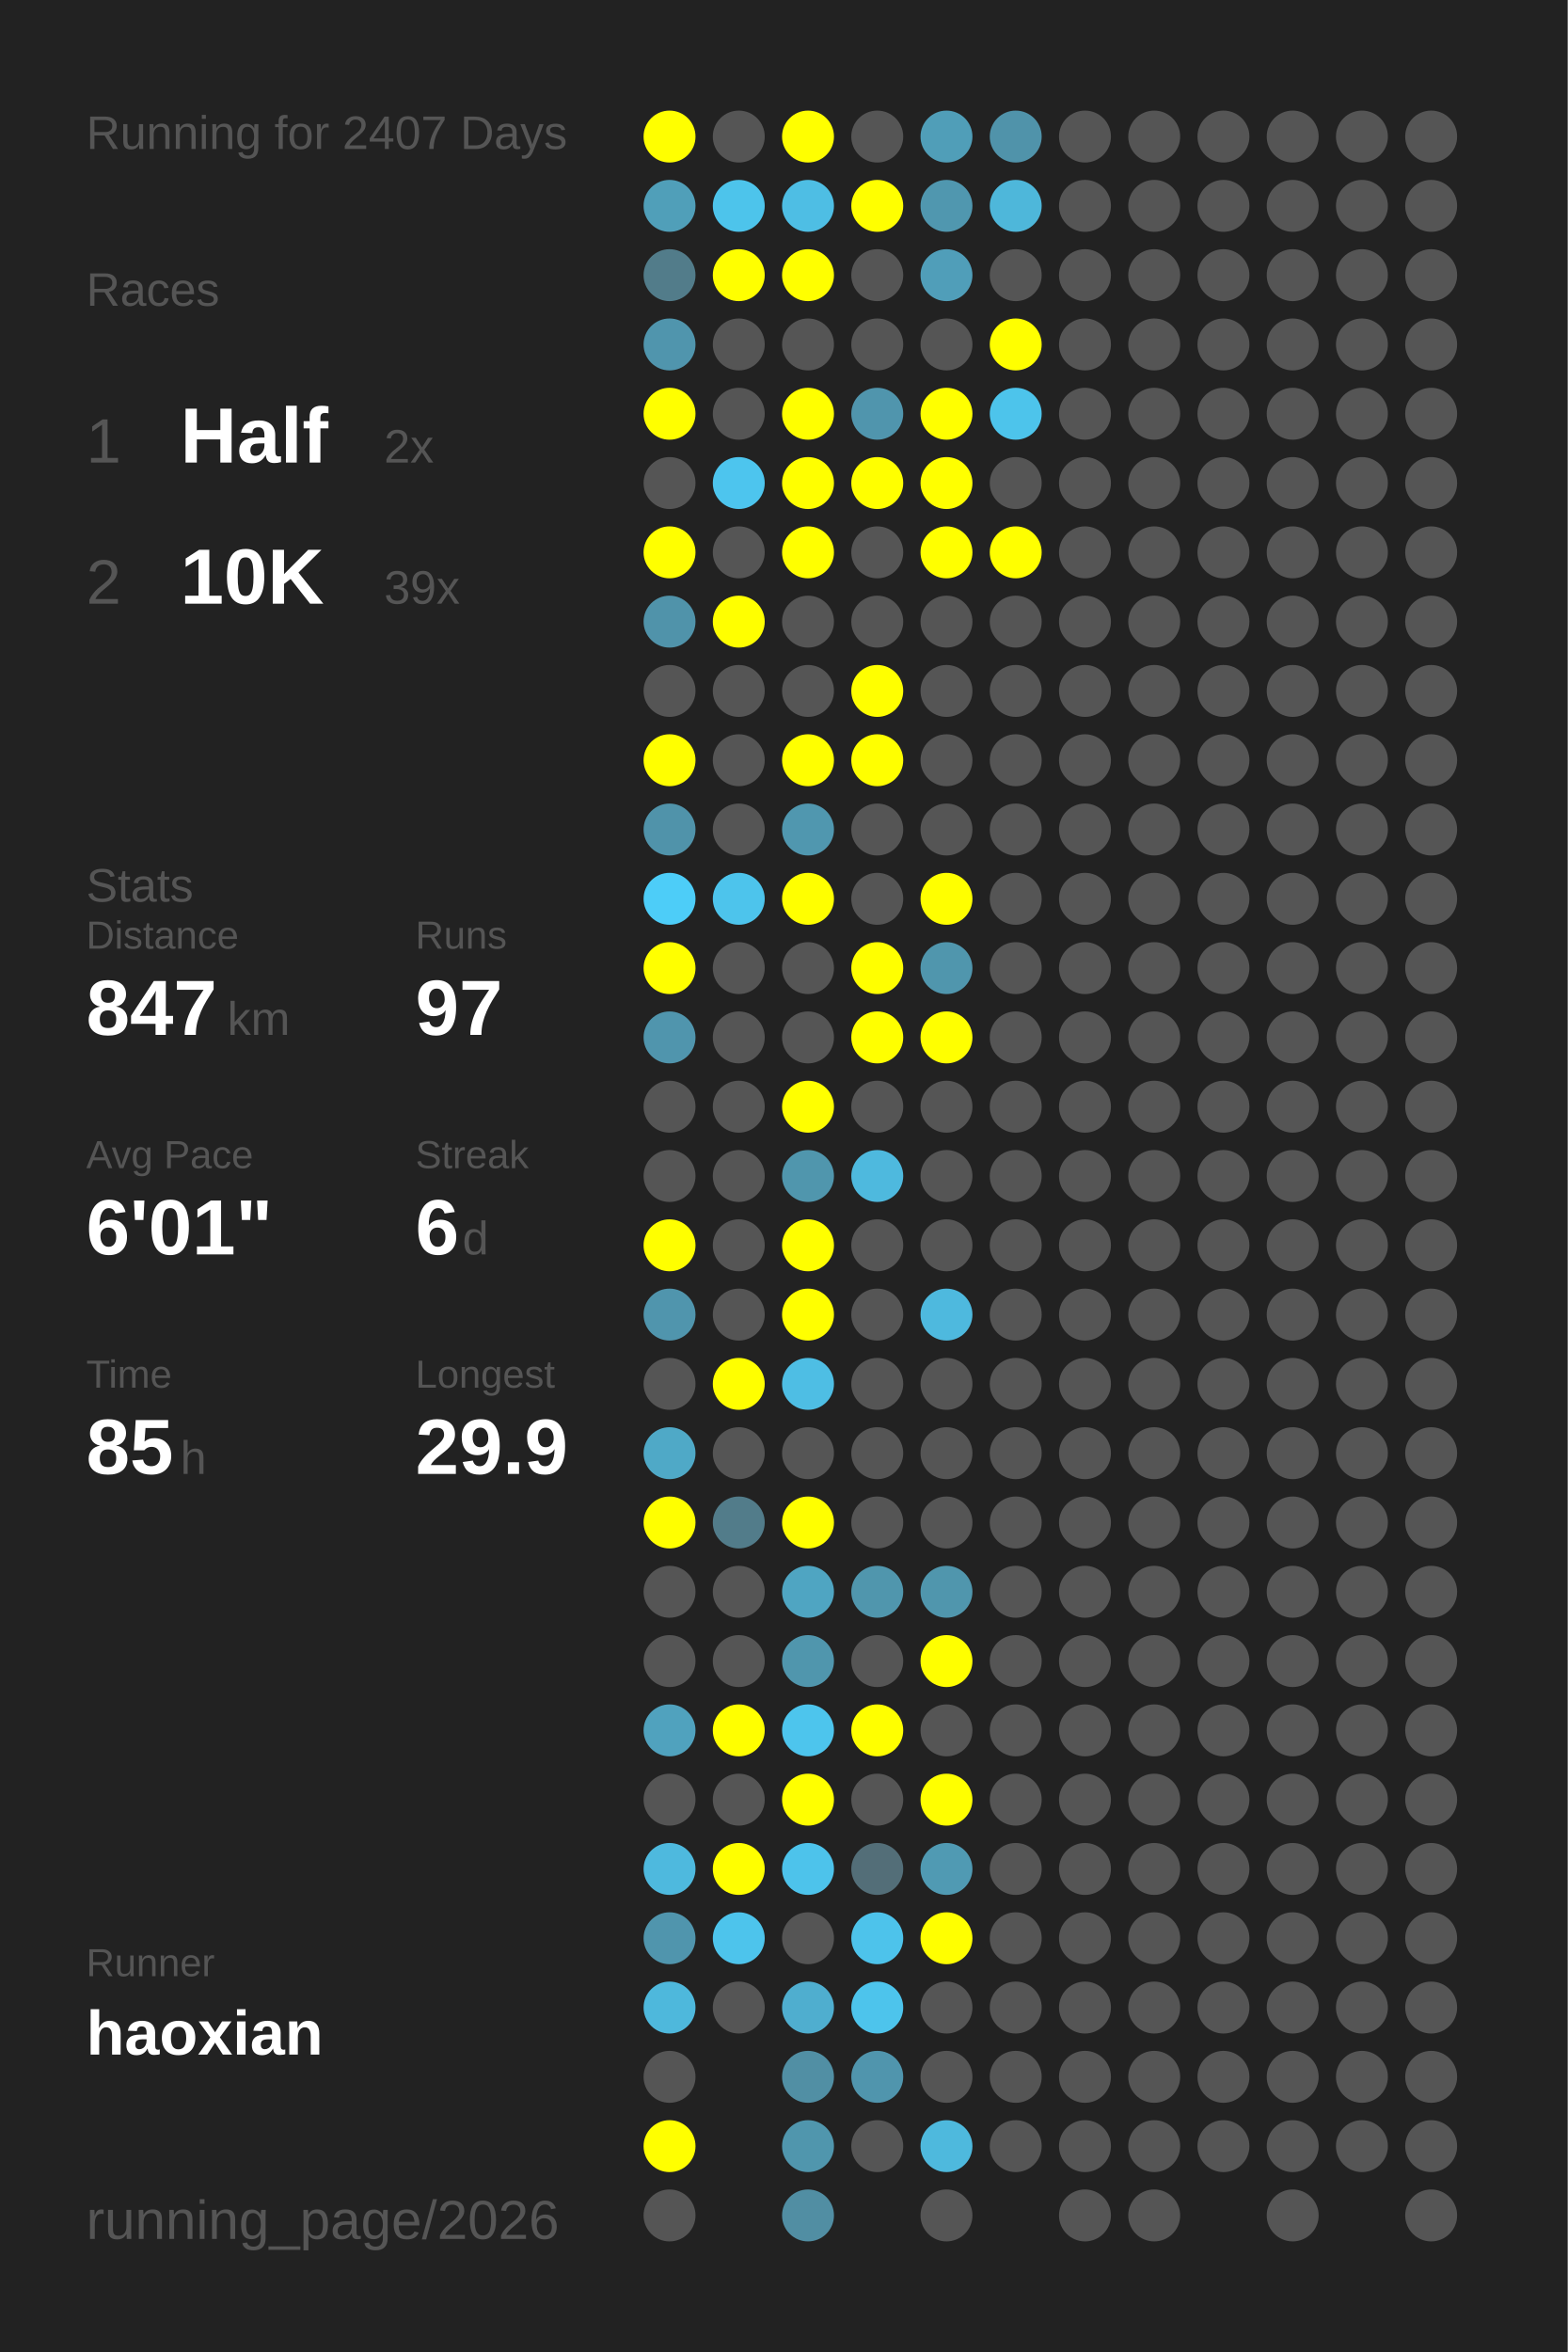
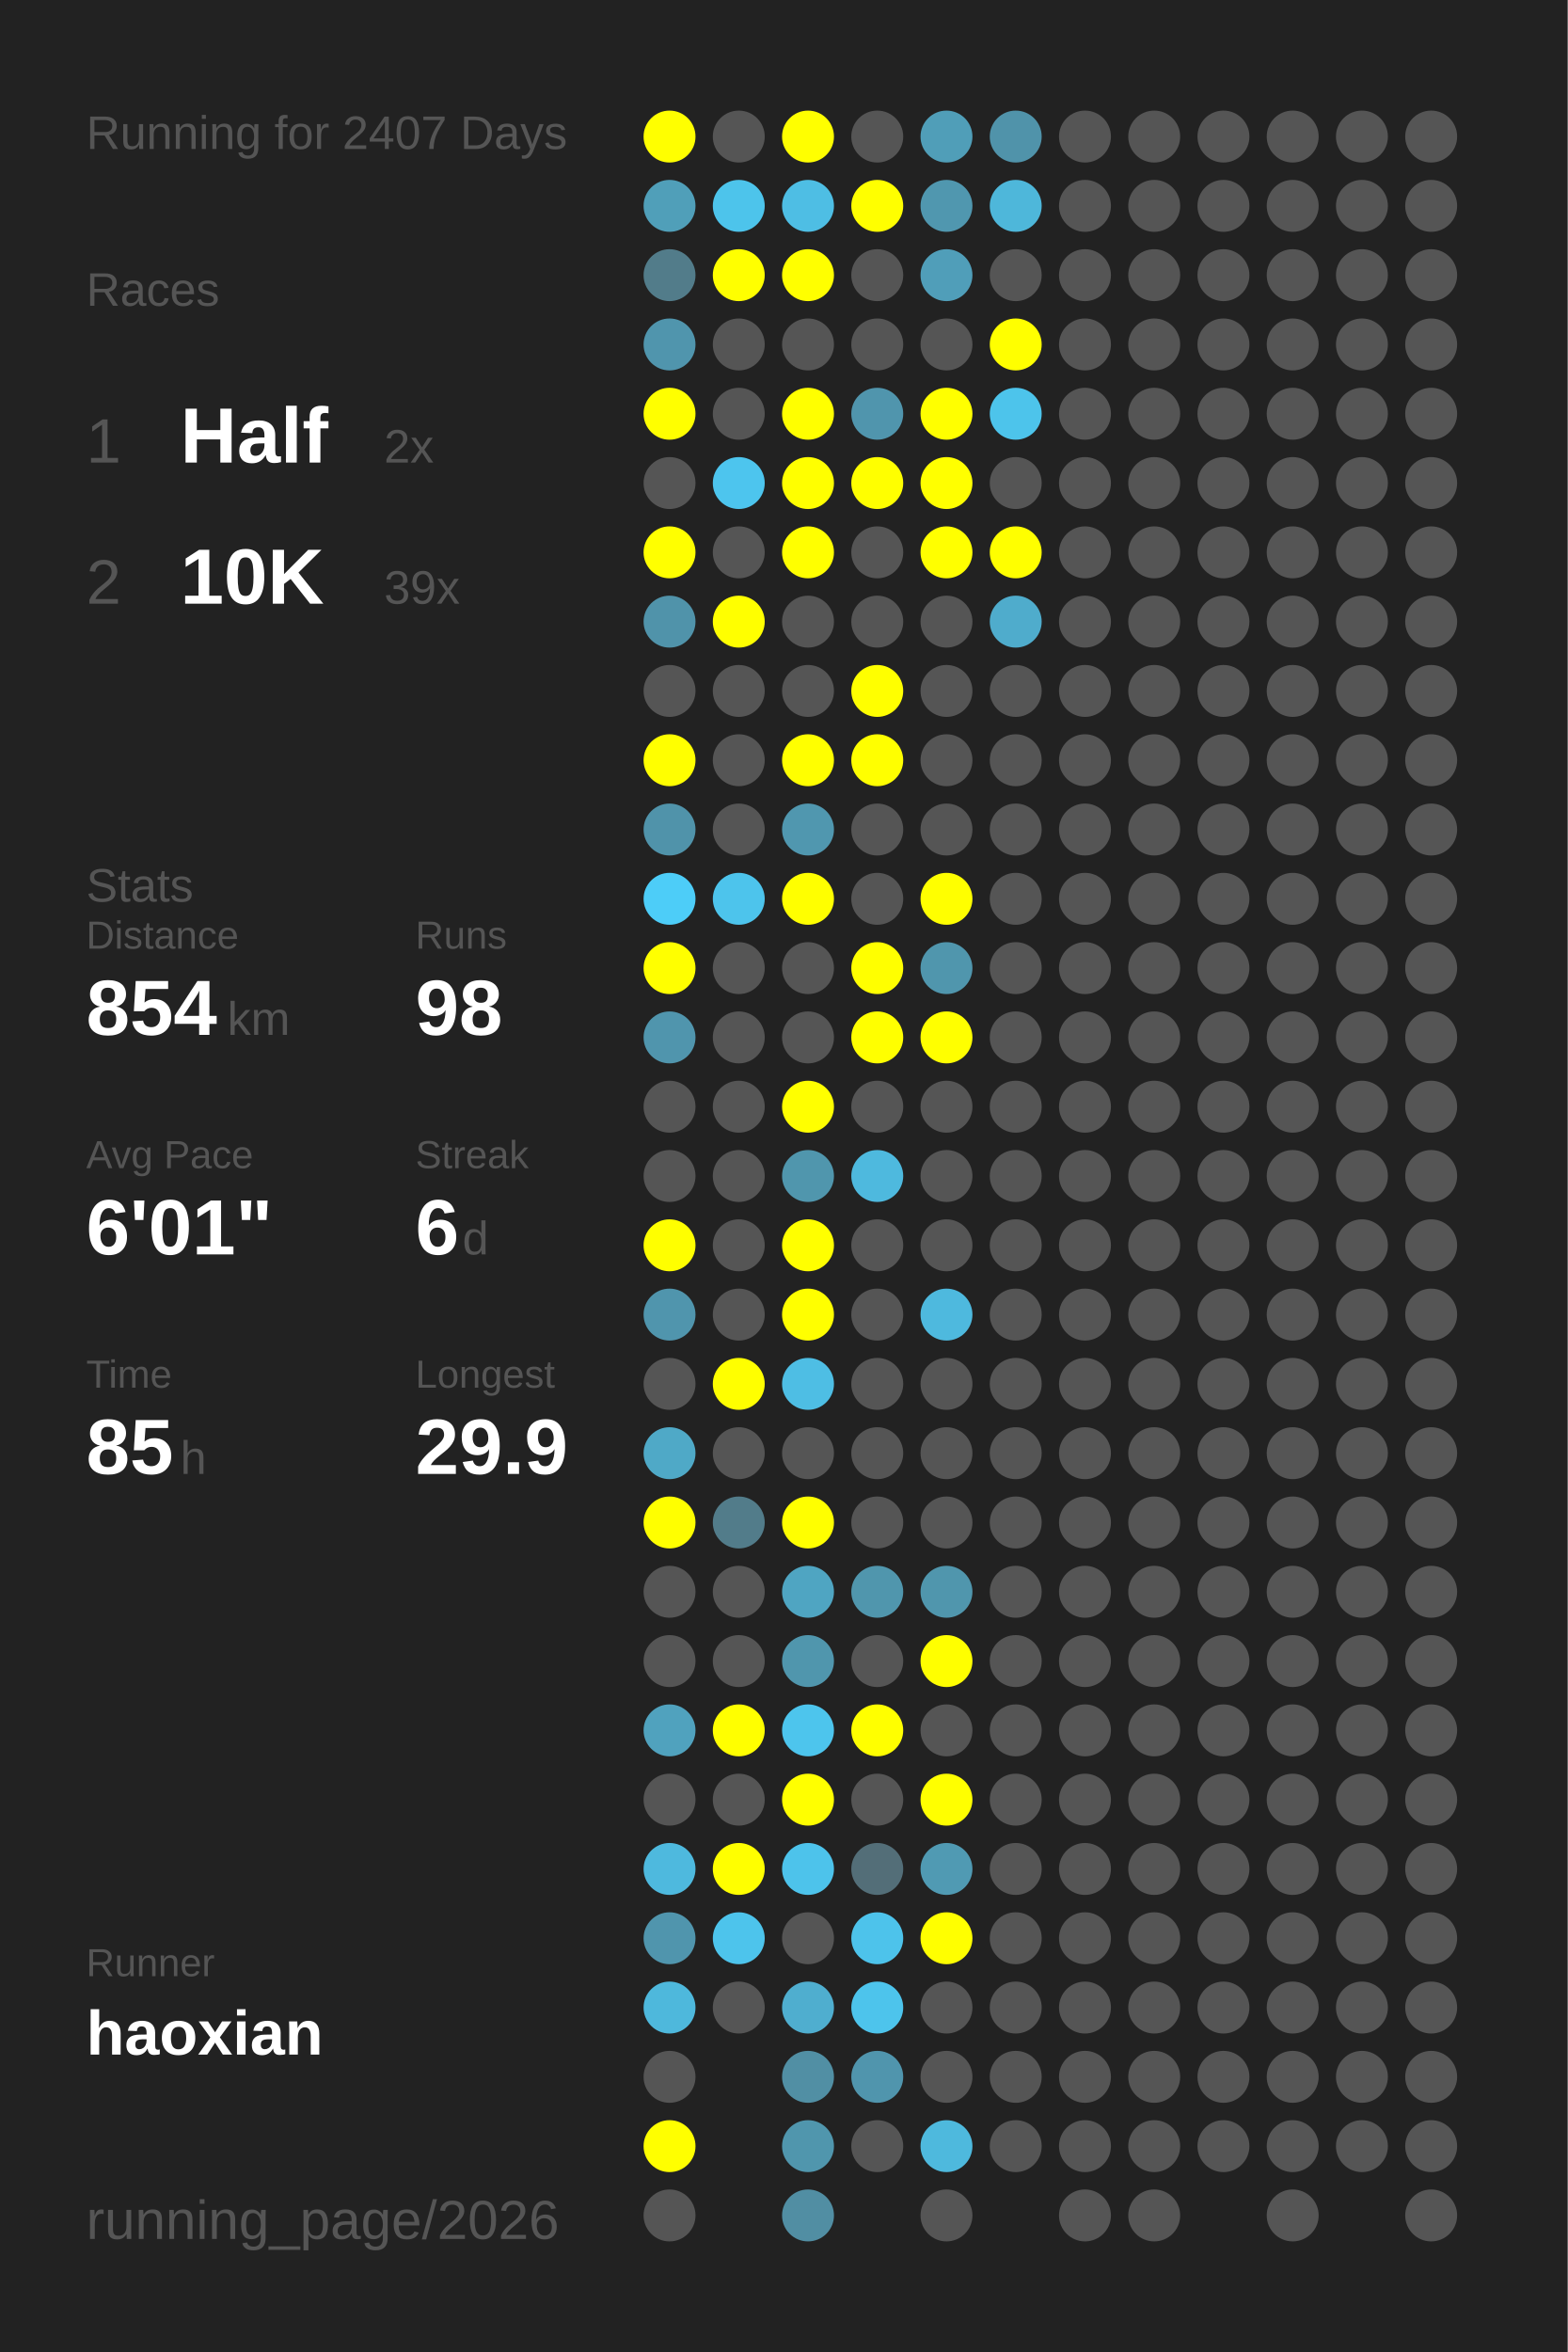
<svg xmlns="http://www.w3.org/2000/svg" baseProfile="full" height="300mm" version="1.1" viewBox="0,0,200,300" width="200mm">
  <defs />
  <rect fill="#222222" height="300" width="200" x="0" y="0" />
  <text fill="#555555" style="font-size:6px; font-family:Arial;" x="11" y="19">Running for 2407 Days</text>
  <text fill="#555555" style="font-size:6px; font-family:Arial;" x="11" y="39">Races</text>
  <text fill="#555555" style="font-size:8px; font-family:Arial;" x="11" y="59">1</text>
  <text fill="#FFFFFF" style="font-size:10px; font-family:Arial; font-weight:bold;" x="23" y="59">Half</text>
  <text fill="#555555" style="font-size:6px; font-family:Arial;" x="49" y="59">2x</text>
  <text fill="#555555" style="font-size:8px; font-family:Arial;" x="11" y="77">2</text>
  <text fill="#FFFFFF" style="font-size:10px; font-family:Arial; font-weight:bold;" x="23" y="77">10K</text>
  <text fill="#555555" style="font-size:6px; font-family:Arial;" x="49" y="77">39x</text>
  <text fill="#555555" style="font-size:6px; font-family:Arial;" x="11" y="115">Stats</text>
  <text fill="#555555" style="font-size:5px; font-family:Arial;" x="11" y="121">Distance</text>
-   <text fill="#FFFFFF" style="font-size:10px; font-family:Arial; font-weight:bold;" x="11" y="132">847</text>
+   <text fill="#FFFFFF" style="font-size:10px; font-family:Arial; font-weight:bold;" x="11" y="132">854</text>
  <text fill="#555555" style="font-size:6px; font-family:Arial;" x="29" y="132">km</text>
  <text fill="#555555" style="font-size:5px; font-family:Arial;" x="53" y="121">Runs</text>
-   <text fill="#FFFFFF" style="font-size:10px; font-family:Arial; font-weight:bold;" x="53" y="132">97</text>
+   <text fill="#FFFFFF" style="font-size:10px; font-family:Arial; font-weight:bold;" x="53" y="132">98</text>
  <text fill="#555555" style="font-size:5px; font-family:Arial;" x="11" y="149">Avg Pace</text>
  <text fill="#FFFFFF" style="font-size:10px; font-family:Arial; font-weight:bold;" x="11" y="160">6'01"</text>
  <text fill="#555555" style="font-size:5px; font-family:Arial;" x="53" y="149">Streak</text>
  <text fill="#FFFFFF" style="font-size:10px; font-family:Arial; font-weight:bold;" x="53" y="160">6</text>
  <text fill="#555555" style="font-size:6px; font-family:Arial;" x="59" y="160">d</text>
  <text fill="#555555" style="font-size:5px; font-family:Arial;" x="11" y="177">Time</text>
  <text fill="#FFFFFF" style="font-size:10px; font-family:Arial; font-weight:bold;" x="11" y="188">85</text>
  <text fill="#555555" style="font-size:6px; font-family:Arial;" x="23" y="188">h</text>
  <text fill="#555555" style="font-size:5px; font-family:Arial;" x="53" y="177">Longest</text>
  <text fill="#FFFFFF" style="font-size:10px; font-family:Arial; font-weight:bold;" x="53" y="188">29.9</text>
  <text fill="#555555" style="font-size:5px; font-family:Arial;" x="11" y="252.065">Runner</text>
  <text fill="#FFFFFF" style="font-size:8px; font-family:Arial; font-weight:bold;" x="11" y="262.065">haoxian</text>
  <text fill="#555555" style="font-size:7px; font-family:Arial;" x="11" y="285.581">running_page/2026</text>
  <circle cx="85.417" cy="17.419" fill="#FFFF00" r="3.312" />
  <circle cx="85.417" cy="26.258" fill="#509fb9" r="3.312" />
  <circle cx="85.417" cy="35.097" fill="#527c8a" r="3.312" />
  <circle cx="85.417" cy="43.935" fill="#5095ad" r="3.312" />
  <circle cx="85.417" cy="52.774" fill="#FFFF00" r="3.312" />
  <circle cx="85.417" cy="61.613" fill="#555555" r="3.312" />
  <circle cx="85.417" cy="70.452" fill="#FFFF00" r="3.312" />
  <circle cx="85.417" cy="79.29" fill="#5093aa" r="3.312" />
  <circle cx="85.417" cy="88.129" fill="#555555" r="3.312" />
  <circle cx="85.417" cy="96.968" fill="#FFFF00" r="3.312" />
  <circle cx="85.417" cy="105.806" fill="#5093aa" r="3.312" />
  <circle cx="85.417" cy="114.645" fill="#4dcdf8" r="3.312" />
  <circle cx="85.417" cy="123.484" fill="#FFFF00" r="3.312" />
  <circle cx="85.417" cy="132.323" fill="#5095ad" r="3.312" />
  <circle cx="85.417" cy="141.161" fill="#555555" r="3.312" />
  <circle cx="85.417" cy="150" fill="#555555" r="3.312" />
  <circle cx="85.417" cy="158.839" fill="#FFFF00" r="3.312" />
  <circle cx="85.417" cy="167.677" fill="#5095ad" r="3.312" />
  <circle cx="85.417" cy="176.516" fill="#555555" r="3.312" />
  <circle cx="85.417" cy="185.355" fill="#4fa9c7" r="3.312" />
  <circle cx="85.417" cy="194.194" fill="#FFFF00" r="3.312" />
  <circle cx="85.417" cy="203.032" fill="#555555" r="3.312" />
  <circle cx="85.417" cy="211.871" fill="#555555" r="3.312" />
  <circle cx="85.417" cy="220.71" fill="#50a2be" r="3.312" />
  <circle cx="85.417" cy="229.548" fill="#555555" r="3.312" />
  <circle cx="85.417" cy="238.387" fill="#4eb9de" r="3.312" />
  <circle cx="85.417" cy="247.226" fill="#5095ad" r="3.312" />
  <circle cx="85.417" cy="256.065" fill="#4eb8dc" r="3.312" />
  <circle cx="85.417" cy="264.903" fill="#555555" r="3.312" />
  <circle cx="85.417" cy="273.742" fill="#FFFF00" r="3.312" />
  <circle cx="85.417" cy="282.581" fill="#555555" r="3.312" />
  <circle cx="94.25" cy="17.419" fill="#555555" r="3.312" />
  <circle cx="94.25" cy="26.258" fill="#4dc4eb" r="3.312" />
  <circle cx="94.25" cy="35.097" fill="#FFFF00" r="3.312" />
  <circle cx="94.25" cy="43.935" fill="#555555" r="3.312" />
  <circle cx="94.25" cy="52.774" fill="#555555" r="3.312" />
  <circle cx="94.25" cy="61.613" fill="#4dc5ee" r="3.312" />
  <circle cx="94.25" cy="70.452" fill="#555555" r="3.312" />
  <circle cx="94.25" cy="79.29" fill="#FFFF00" r="3.312" />
  <circle cx="94.25" cy="88.129" fill="#555555" r="3.312" />
  <circle cx="94.25" cy="96.968" fill="#555555" r="3.312" />
  <circle cx="94.25" cy="105.806" fill="#555555" r="3.312" />
  <circle cx="94.25" cy="114.645" fill="#4dc4ec" r="3.312" />
  <circle cx="94.25" cy="123.484" fill="#555555" r="3.312" />
  <circle cx="94.25" cy="132.323" fill="#555555" r="3.312" />
  <circle cx="94.25" cy="141.161" fill="#555555" r="3.312" />
  <circle cx="94.25" cy="150" fill="#555555" r="3.312" />
  <circle cx="94.25" cy="158.839" fill="#555555" r="3.312" />
  <circle cx="94.25" cy="167.677" fill="#555555" r="3.312" />
  <circle cx="94.25" cy="176.516" fill="#FFFF00" r="3.312" />
  <circle cx="94.25" cy="185.355" fill="#555555" r="3.312" />
  <circle cx="94.25" cy="194.194" fill="#527c8a" r="3.312" />
  <circle cx="94.25" cy="203.032" fill="#555555" r="3.312" />
  <circle cx="94.25" cy="211.871" fill="#555555" r="3.312" />
  <circle cx="94.25" cy="220.71" fill="#FFFF00" r="3.312" />
  <circle cx="94.25" cy="229.548" fill="#555555" r="3.312" />
  <circle cx="94.25" cy="238.387" fill="#FFFF00" r="3.312" />
  <circle cx="94.25" cy="247.226" fill="#4dc4ec" r="3.312" />
  <circle cx="94.25" cy="256.065" fill="#555555" r="3.312" />
  <circle cx="103.083" cy="17.419" fill="#FFFF00" r="3.312" />
  <circle cx="103.083" cy="26.258" fill="#4ebee4" r="3.312" />
  <circle cx="103.083" cy="35.097" fill="#FFFF00" r="3.312" />
  <circle cx="103.083" cy="43.935" fill="#555555" r="3.312" />
  <circle cx="103.083" cy="52.774" fill="#FFFF00" r="3.312" />
  <circle cx="103.083" cy="61.613" fill="#FFFF00" r="3.312" />
  <circle cx="103.083" cy="70.452" fill="#FFFF00" r="3.312" />
  <circle cx="103.083" cy="79.29" fill="#555555" r="3.312" />
  <circle cx="103.083" cy="88.129" fill="#555555" r="3.312" />
  <circle cx="103.083" cy="96.968" fill="#FFFF00" r="3.312" />
  <circle cx="103.083" cy="105.806" fill="#5097af" r="3.312" />
  <circle cx="103.083" cy="114.645" fill="#FFFF00" r="3.312" />
  <circle cx="103.083" cy="123.484" fill="#555555" r="3.312" />
  <circle cx="103.083" cy="132.323" fill="#555555" r="3.312" />
  <circle cx="103.083" cy="141.161" fill="#FFFF00" r="3.312" />
  <circle cx="103.083" cy="150" fill="#5096ad" r="3.312" />
  <circle cx="103.083" cy="158.839" fill="#FFFF00" r="3.312" />
  <circle cx="103.083" cy="167.677" fill="#FFFF00" r="3.312" />
  <circle cx="103.083" cy="176.516" fill="#4ebee4" r="3.312" />
  <circle cx="103.083" cy="185.355" fill="#555555" r="3.312" />
  <circle cx="103.083" cy="194.194" fill="#FFFF00" r="3.312" />
  <circle cx="103.083" cy="203.032" fill="#4fa5c2" r="3.312" />
  <circle cx="103.083" cy="211.871" fill="#5096ad" r="3.312" />
  <circle cx="103.083" cy="220.71" fill="#4dc5ed" r="3.312" />
  <circle cx="103.083" cy="229.548" fill="#FFFF00" r="3.312" />
  <circle cx="103.083" cy="238.387" fill="#4dc3eb" r="3.312" />
  <circle cx="103.083" cy="247.226" fill="#555555" r="3.312" />
  <circle cx="103.083" cy="256.065" fill="#4faecf" r="3.312" />
  <circle cx="103.083" cy="264.903" fill="#518fa4" r="3.312" />
  <circle cx="103.083" cy="273.742" fill="#5096ad" r="3.312" />
  <circle cx="103.083" cy="282.581" fill="#518ea3" r="3.312" />
  <circle cx="111.917" cy="17.419" fill="#555555" r="3.312" />
  <circle cx="111.917" cy="26.258" fill="#FFFF00" r="3.312" />
  <circle cx="111.917" cy="35.097" fill="#555555" r="3.312" />
  <circle cx="111.917" cy="43.935" fill="#555555" r="3.312" />
  <circle cx="111.917" cy="52.774" fill="#5095ad" r="3.312" />
  <circle cx="111.917" cy="61.613" fill="#FFFF00" r="3.312" />
  <circle cx="111.917" cy="70.452" fill="#555555" r="3.312" />
  <circle cx="111.917" cy="79.29" fill="#555555" r="3.312" />
  <circle cx="111.917" cy="88.129" fill="#FFFF00" r="3.312" />
  <circle cx="111.917" cy="96.968" fill="#FFFF00" r="3.312" />
  <circle cx="111.917" cy="105.806" fill="#555555" r="3.312" />
  <circle cx="111.917" cy="114.645" fill="#555555" r="3.312" />
  <circle cx="111.917" cy="123.484" fill="#FFFF00" r="3.312" />
  <circle cx="111.917" cy="132.323" fill="#FFFF00" r="3.312" />
  <circle cx="111.917" cy="141.161" fill="#555555" r="3.312" />
  <circle cx="111.917" cy="150" fill="#4eb9de" r="3.312" />
  <circle cx="111.917" cy="158.839" fill="#555555" r="3.312" />
  <circle cx="111.917" cy="167.677" fill="#555555" r="3.312" />
  <circle cx="111.917" cy="176.516" fill="#555555" r="3.312" />
  <circle cx="111.917" cy="185.355" fill="#555555" r="3.312" />
  <circle cx="111.917" cy="194.194" fill="#555555" r="3.312" />
  <circle cx="111.917" cy="203.032" fill="#5096ad" r="3.312" />
  <circle cx="111.917" cy="211.871" fill="#555555" r="3.312" />
  <circle cx="111.917" cy="220.71" fill="#FFFF00" r="3.312" />
  <circle cx="111.917" cy="229.548" fill="#555555" r="3.312" />
  <circle cx="111.917" cy="238.387" fill="#536e78" r="3.312" />
  <circle cx="111.917" cy="247.226" fill="#4dc3eb" r="3.312" />
  <circle cx="111.917" cy="256.065" fill="#4dc4ec" r="3.312" />
  <circle cx="111.917" cy="264.903" fill="#5095ad" r="3.312" />
  <circle cx="111.917" cy="273.742" fill="#555555" r="3.312" />
  <circle cx="120.75" cy="17.419" fill="#509eb8" r="3.312" />
  <circle cx="120.75" cy="26.258" fill="#5097af" r="3.312" />
  <circle cx="120.75" cy="35.097" fill="#509eb9" r="3.312" />
  <circle cx="120.75" cy="43.935" fill="#555555" r="3.312" />
  <circle cx="120.75" cy="52.774" fill="#FFFF00" r="3.312" />
  <circle cx="120.75" cy="61.613" fill="#FFFF00" r="3.312" />
  <circle cx="120.75" cy="70.452" fill="#FFFF00" r="3.312" />
  <circle cx="120.75" cy="79.29" fill="#555555" r="3.312" />
  <circle cx="120.75" cy="88.129" fill="#555555" r="3.312" />
  <circle cx="120.75" cy="96.968" fill="#555555" r="3.312" />
  <circle cx="120.75" cy="105.806" fill="#555555" r="3.312" />
  <circle cx="120.75" cy="114.645" fill="#FFFF00" r="3.312" />
  <circle cx="120.75" cy="123.484" fill="#5096ad" r="3.312" />
  <circle cx="120.75" cy="132.323" fill="#FFFF00" r="3.312" />
  <circle cx="120.75" cy="141.161" fill="#555555" r="3.312" />
  <circle cx="120.75" cy="150" fill="#555555" r="3.312" />
  <circle cx="120.75" cy="158.839" fill="#555555" r="3.312" />
  <circle cx="120.75" cy="167.677" fill="#4eb9de" r="3.312" />
  <circle cx="120.75" cy="176.516" fill="#555555" r="3.312" />
  <circle cx="120.75" cy="185.355" fill="#555555" r="3.312" />
  <circle cx="120.75" cy="194.194" fill="#555555" r="3.312" />
  <circle cx="120.75" cy="203.032" fill="#5096ad" r="3.312" />
  <circle cx="120.75" cy="211.871" fill="#FFFF00" r="3.312" />
  <circle cx="120.75" cy="220.71" fill="#555555" r="3.312" />
  <circle cx="120.75" cy="229.548" fill="#FFFF00" r="3.312" />
  <circle cx="120.75" cy="238.387" fill="#509ab3" r="3.312" />
  <circle cx="120.75" cy="247.226" fill="#FFFF00" r="3.312" />
  <circle cx="120.75" cy="256.065" fill="#555555" r="3.312" />
  <circle cx="120.75" cy="264.903" fill="#555555" r="3.312" />
  <circle cx="120.75" cy="273.742" fill="#4eb9dd" r="3.312" />
  <circle cx="120.75" cy="282.581" fill="#555555" r="3.312" />
  <circle cx="129.583" cy="17.419" fill="#5093aa" r="3.312" />
  <circle cx="129.583" cy="26.258" fill="#4eb7da" r="3.312" />
  <circle cx="129.583" cy="35.097" fill="#555555" r="3.312" />
  <circle cx="129.583" cy="43.935" fill="#FFFF00" r="3.312" />
  <circle cx="129.583" cy="52.774" fill="#4dc4eb" r="3.312" />
  <circle cx="129.583" cy="61.613" fill="#555555" r="3.312" />
  <circle cx="129.583" cy="70.452" fill="#FFFF00" r="3.312" />
-   <circle cx="129.583" cy="79.29" fill="#555555" r="3.312" />
+   <circle cx="129.583" cy="79.29" fill="#4faccc" r="3.312" />
  <circle cx="129.583" cy="88.129" fill="#555555" r="3.312" />
  <circle cx="129.583" cy="96.968" fill="#555555" r="3.312" />
  <circle cx="129.583" cy="105.806" fill="#555555" r="3.312" />
  <circle cx="129.583" cy="114.645" fill="#555555" r="3.312" />
  <circle cx="129.583" cy="123.484" fill="#555555" r="3.312" />
  <circle cx="129.583" cy="132.323" fill="#555555" r="3.312" />
  <circle cx="129.583" cy="141.161" fill="#555555" r="3.312" />
  <circle cx="129.583" cy="150" fill="#555555" r="3.312" />
  <circle cx="129.583" cy="158.839" fill="#555555" r="3.312" />
  <circle cx="129.583" cy="167.677" fill="#555555" r="3.312" />
  <circle cx="129.583" cy="176.516" fill="#555555" r="3.312" />
  <circle cx="129.583" cy="185.355" fill="#555555" r="3.312" />
  <circle cx="129.583" cy="194.194" fill="#555555" r="3.312" />
  <circle cx="129.583" cy="203.032" fill="#555555" r="3.312" />
  <circle cx="129.583" cy="211.871" fill="#555555" r="3.312" />
  <circle cx="129.583" cy="220.71" fill="#555555" r="3.312" />
  <circle cx="129.583" cy="229.548" fill="#555555" r="3.312" />
  <circle cx="129.583" cy="238.387" fill="#555555" r="3.312" />
  <circle cx="129.583" cy="247.226" fill="#555555" r="3.312" />
  <circle cx="129.583" cy="256.065" fill="#555555" r="3.312" />
  <circle cx="129.583" cy="264.903" fill="#555555" r="3.312" />
  <circle cx="129.583" cy="273.742" fill="#555555" r="3.312" />
  <circle cx="138.417" cy="17.419" fill="#555555" r="3.312" />
  <circle cx="138.417" cy="26.258" fill="#555555" r="3.312" />
  <circle cx="138.417" cy="35.097" fill="#555555" r="3.312" />
  <circle cx="138.417" cy="43.935" fill="#555555" r="3.312" />
  <circle cx="138.417" cy="52.774" fill="#555555" r="3.312" />
  <circle cx="138.417" cy="61.613" fill="#555555" r="3.312" />
  <circle cx="138.417" cy="70.452" fill="#555555" r="3.312" />
  <circle cx="138.417" cy="79.29" fill="#555555" r="3.312" />
  <circle cx="138.417" cy="88.129" fill="#555555" r="3.312" />
  <circle cx="138.417" cy="96.968" fill="#555555" r="3.312" />
  <circle cx="138.417" cy="105.806" fill="#555555" r="3.312" />
  <circle cx="138.417" cy="114.645" fill="#555555" r="3.312" />
  <circle cx="138.417" cy="123.484" fill="#555555" r="3.312" />
  <circle cx="138.417" cy="132.323" fill="#555555" r="3.312" />
  <circle cx="138.417" cy="141.161" fill="#555555" r="3.312" />
  <circle cx="138.417" cy="150" fill="#555555" r="3.312" />
  <circle cx="138.417" cy="158.839" fill="#555555" r="3.312" />
  <circle cx="138.417" cy="167.677" fill="#555555" r="3.312" />
  <circle cx="138.417" cy="176.516" fill="#555555" r="3.312" />
  <circle cx="138.417" cy="185.355" fill="#555555" r="3.312" />
  <circle cx="138.417" cy="194.194" fill="#555555" r="3.312" />
  <circle cx="138.417" cy="203.032" fill="#555555" r="3.312" />
  <circle cx="138.417" cy="211.871" fill="#555555" r="3.312" />
  <circle cx="138.417" cy="220.71" fill="#555555" r="3.312" />
  <circle cx="138.417" cy="229.548" fill="#555555" r="3.312" />
  <circle cx="138.417" cy="238.387" fill="#555555" r="3.312" />
  <circle cx="138.417" cy="247.226" fill="#555555" r="3.312" />
  <circle cx="138.417" cy="256.065" fill="#555555" r="3.312" />
  <circle cx="138.417" cy="264.903" fill="#555555" r="3.312" />
  <circle cx="138.417" cy="273.742" fill="#555555" r="3.312" />
  <circle cx="138.417" cy="282.581" fill="#555555" r="3.312" />
  <circle cx="147.25" cy="17.419" fill="#555555" r="3.312" />
  <circle cx="147.25" cy="26.258" fill="#555555" r="3.312" />
  <circle cx="147.25" cy="35.097" fill="#555555" r="3.312" />
  <circle cx="147.25" cy="43.935" fill="#555555" r="3.312" />
  <circle cx="147.25" cy="52.774" fill="#555555" r="3.312" />
  <circle cx="147.25" cy="61.613" fill="#555555" r="3.312" />
  <circle cx="147.25" cy="70.452" fill="#555555" r="3.312" />
  <circle cx="147.25" cy="79.29" fill="#555555" r="3.312" />
  <circle cx="147.25" cy="88.129" fill="#555555" r="3.312" />
  <circle cx="147.25" cy="96.968" fill="#555555" r="3.312" />
  <circle cx="147.25" cy="105.806" fill="#555555" r="3.312" />
  <circle cx="147.25" cy="114.645" fill="#555555" r="3.312" />
  <circle cx="147.25" cy="123.484" fill="#555555" r="3.312" />
  <circle cx="147.25" cy="132.323" fill="#555555" r="3.312" />
  <circle cx="147.25" cy="141.161" fill="#555555" r="3.312" />
  <circle cx="147.25" cy="150" fill="#555555" r="3.312" />
  <circle cx="147.25" cy="158.839" fill="#555555" r="3.312" />
  <circle cx="147.25" cy="167.677" fill="#555555" r="3.312" />
  <circle cx="147.25" cy="176.516" fill="#555555" r="3.312" />
  <circle cx="147.25" cy="185.355" fill="#555555" r="3.312" />
  <circle cx="147.25" cy="194.194" fill="#555555" r="3.312" />
  <circle cx="147.25" cy="203.032" fill="#555555" r="3.312" />
  <circle cx="147.25" cy="211.871" fill="#555555" r="3.312" />
  <circle cx="147.25" cy="220.71" fill="#555555" r="3.312" />
  <circle cx="147.25" cy="229.548" fill="#555555" r="3.312" />
  <circle cx="147.25" cy="238.387" fill="#555555" r="3.312" />
  <circle cx="147.25" cy="247.226" fill="#555555" r="3.312" />
  <circle cx="147.25" cy="256.065" fill="#555555" r="3.312" />
  <circle cx="147.25" cy="264.903" fill="#555555" r="3.312" />
  <circle cx="147.25" cy="273.742" fill="#555555" r="3.312" />
  <circle cx="147.25" cy="282.581" fill="#555555" r="3.312" />
  <circle cx="156.083" cy="17.419" fill="#555555" r="3.312" />
  <circle cx="156.083" cy="26.258" fill="#555555" r="3.312" />
  <circle cx="156.083" cy="35.097" fill="#555555" r="3.312" />
  <circle cx="156.083" cy="43.935" fill="#555555" r="3.312" />
  <circle cx="156.083" cy="52.774" fill="#555555" r="3.312" />
  <circle cx="156.083" cy="61.613" fill="#555555" r="3.312" />
  <circle cx="156.083" cy="70.452" fill="#555555" r="3.312" />
  <circle cx="156.083" cy="79.29" fill="#555555" r="3.312" />
  <circle cx="156.083" cy="88.129" fill="#555555" r="3.312" />
  <circle cx="156.083" cy="96.968" fill="#555555" r="3.312" />
  <circle cx="156.083" cy="105.806" fill="#555555" r="3.312" />
  <circle cx="156.083" cy="114.645" fill="#555555" r="3.312" />
  <circle cx="156.083" cy="123.484" fill="#555555" r="3.312" />
  <circle cx="156.083" cy="132.323" fill="#555555" r="3.312" />
  <circle cx="156.083" cy="141.161" fill="#555555" r="3.312" />
  <circle cx="156.083" cy="150" fill="#555555" r="3.312" />
  <circle cx="156.083" cy="158.839" fill="#555555" r="3.312" />
  <circle cx="156.083" cy="167.677" fill="#555555" r="3.312" />
  <circle cx="156.083" cy="176.516" fill="#555555" r="3.312" />
  <circle cx="156.083" cy="185.355" fill="#555555" r="3.312" />
  <circle cx="156.083" cy="194.194" fill="#555555" r="3.312" />
  <circle cx="156.083" cy="203.032" fill="#555555" r="3.312" />
  <circle cx="156.083" cy="211.871" fill="#555555" r="3.312" />
  <circle cx="156.083" cy="220.71" fill="#555555" r="3.312" />
  <circle cx="156.083" cy="229.548" fill="#555555" r="3.312" />
  <circle cx="156.083" cy="238.387" fill="#555555" r="3.312" />
  <circle cx="156.083" cy="247.226" fill="#555555" r="3.312" />
  <circle cx="156.083" cy="256.065" fill="#555555" r="3.312" />
  <circle cx="156.083" cy="264.903" fill="#555555" r="3.312" />
  <circle cx="156.083" cy="273.742" fill="#555555" r="3.312" />
  <circle cx="164.917" cy="17.419" fill="#555555" r="3.312" />
  <circle cx="164.917" cy="26.258" fill="#555555" r="3.312" />
  <circle cx="164.917" cy="35.097" fill="#555555" r="3.312" />
  <circle cx="164.917" cy="43.935" fill="#555555" r="3.312" />
  <circle cx="164.917" cy="52.774" fill="#555555" r="3.312" />
  <circle cx="164.917" cy="61.613" fill="#555555" r="3.312" />
  <circle cx="164.917" cy="70.452" fill="#555555" r="3.312" />
  <circle cx="164.917" cy="79.29" fill="#555555" r="3.312" />
  <circle cx="164.917" cy="88.129" fill="#555555" r="3.312" />
  <circle cx="164.917" cy="96.968" fill="#555555" r="3.312" />
  <circle cx="164.917" cy="105.806" fill="#555555" r="3.312" />
  <circle cx="164.917" cy="114.645" fill="#555555" r="3.312" />
  <circle cx="164.917" cy="123.484" fill="#555555" r="3.312" />
  <circle cx="164.917" cy="132.323" fill="#555555" r="3.312" />
  <circle cx="164.917" cy="141.161" fill="#555555" r="3.312" />
  <circle cx="164.917" cy="150" fill="#555555" r="3.312" />
  <circle cx="164.917" cy="158.839" fill="#555555" r="3.312" />
  <circle cx="164.917" cy="167.677" fill="#555555" r="3.312" />
  <circle cx="164.917" cy="176.516" fill="#555555" r="3.312" />
  <circle cx="164.917" cy="185.355" fill="#555555" r="3.312" />
  <circle cx="164.917" cy="194.194" fill="#555555" r="3.312" />
  <circle cx="164.917" cy="203.032" fill="#555555" r="3.312" />
  <circle cx="164.917" cy="211.871" fill="#555555" r="3.312" />
  <circle cx="164.917" cy="220.71" fill="#555555" r="3.312" />
  <circle cx="164.917" cy="229.548" fill="#555555" r="3.312" />
  <circle cx="164.917" cy="238.387" fill="#555555" r="3.312" />
  <circle cx="164.917" cy="247.226" fill="#555555" r="3.312" />
  <circle cx="164.917" cy="256.065" fill="#555555" r="3.312" />
  <circle cx="164.917" cy="264.903" fill="#555555" r="3.312" />
  <circle cx="164.917" cy="273.742" fill="#555555" r="3.312" />
  <circle cx="164.917" cy="282.581" fill="#555555" r="3.312" />
  <circle cx="173.75" cy="17.419" fill="#555555" r="3.312" />
  <circle cx="173.75" cy="26.258" fill="#555555" r="3.312" />
  <circle cx="173.75" cy="35.097" fill="#555555" r="3.312" />
  <circle cx="173.75" cy="43.935" fill="#555555" r="3.312" />
  <circle cx="173.75" cy="52.774" fill="#555555" r="3.312" />
  <circle cx="173.75" cy="61.613" fill="#555555" r="3.312" />
  <circle cx="173.75" cy="70.452" fill="#555555" r="3.312" />
  <circle cx="173.75" cy="79.29" fill="#555555" r="3.312" />
  <circle cx="173.75" cy="88.129" fill="#555555" r="3.312" />
  <circle cx="173.75" cy="96.968" fill="#555555" r="3.312" />
  <circle cx="173.75" cy="105.806" fill="#555555" r="3.312" />
  <circle cx="173.75" cy="114.645" fill="#555555" r="3.312" />
  <circle cx="173.75" cy="123.484" fill="#555555" r="3.312" />
  <circle cx="173.75" cy="132.323" fill="#555555" r="3.312" />
  <circle cx="173.75" cy="141.161" fill="#555555" r="3.312" />
  <circle cx="173.75" cy="150" fill="#555555" r="3.312" />
  <circle cx="173.75" cy="158.839" fill="#555555" r="3.312" />
  <circle cx="173.75" cy="167.677" fill="#555555" r="3.312" />
  <circle cx="173.75" cy="176.516" fill="#555555" r="3.312" />
  <circle cx="173.75" cy="185.355" fill="#555555" r="3.312" />
  <circle cx="173.75" cy="194.194" fill="#555555" r="3.312" />
  <circle cx="173.75" cy="203.032" fill="#555555" r="3.312" />
  <circle cx="173.75" cy="211.871" fill="#555555" r="3.312" />
  <circle cx="173.75" cy="220.71" fill="#555555" r="3.312" />
  <circle cx="173.75" cy="229.548" fill="#555555" r="3.312" />
  <circle cx="173.75" cy="238.387" fill="#555555" r="3.312" />
  <circle cx="173.75" cy="247.226" fill="#555555" r="3.312" />
  <circle cx="173.75" cy="256.065" fill="#555555" r="3.312" />
  <circle cx="173.75" cy="264.903" fill="#555555" r="3.312" />
  <circle cx="173.75" cy="273.742" fill="#555555" r="3.312" />
  <circle cx="182.583" cy="17.419" fill="#555555" r="3.312" />
  <circle cx="182.583" cy="26.258" fill="#555555" r="3.312" />
  <circle cx="182.583" cy="35.097" fill="#555555" r="3.312" />
  <circle cx="182.583" cy="43.935" fill="#555555" r="3.312" />
  <circle cx="182.583" cy="52.774" fill="#555555" r="3.312" />
  <circle cx="182.583" cy="61.613" fill="#555555" r="3.312" />
  <circle cx="182.583" cy="70.452" fill="#555555" r="3.312" />
  <circle cx="182.583" cy="79.29" fill="#555555" r="3.312" />
  <circle cx="182.583" cy="88.129" fill="#555555" r="3.312" />
  <circle cx="182.583" cy="96.968" fill="#555555" r="3.312" />
  <circle cx="182.583" cy="105.806" fill="#555555" r="3.312" />
  <circle cx="182.583" cy="114.645" fill="#555555" r="3.312" />
  <circle cx="182.583" cy="123.484" fill="#555555" r="3.312" />
  <circle cx="182.583" cy="132.323" fill="#555555" r="3.312" />
  <circle cx="182.583" cy="141.161" fill="#555555" r="3.312" />
  <circle cx="182.583" cy="150" fill="#555555" r="3.312" />
  <circle cx="182.583" cy="158.839" fill="#555555" r="3.312" />
  <circle cx="182.583" cy="167.677" fill="#555555" r="3.312" />
  <circle cx="182.583" cy="176.516" fill="#555555" r="3.312" />
  <circle cx="182.583" cy="185.355" fill="#555555" r="3.312" />
  <circle cx="182.583" cy="194.194" fill="#555555" r="3.312" />
  <circle cx="182.583" cy="203.032" fill="#555555" r="3.312" />
  <circle cx="182.583" cy="211.871" fill="#555555" r="3.312" />
  <circle cx="182.583" cy="220.71" fill="#555555" r="3.312" />
  <circle cx="182.583" cy="229.548" fill="#555555" r="3.312" />
  <circle cx="182.583" cy="238.387" fill="#555555" r="3.312" />
  <circle cx="182.583" cy="247.226" fill="#555555" r="3.312" />
  <circle cx="182.583" cy="256.065" fill="#555555" r="3.312" />
  <circle cx="182.583" cy="264.903" fill="#555555" r="3.312" />
  <circle cx="182.583" cy="273.742" fill="#555555" r="3.312" />
  <circle cx="182.583" cy="282.581" fill="#555555" r="3.312" />
</svg>
